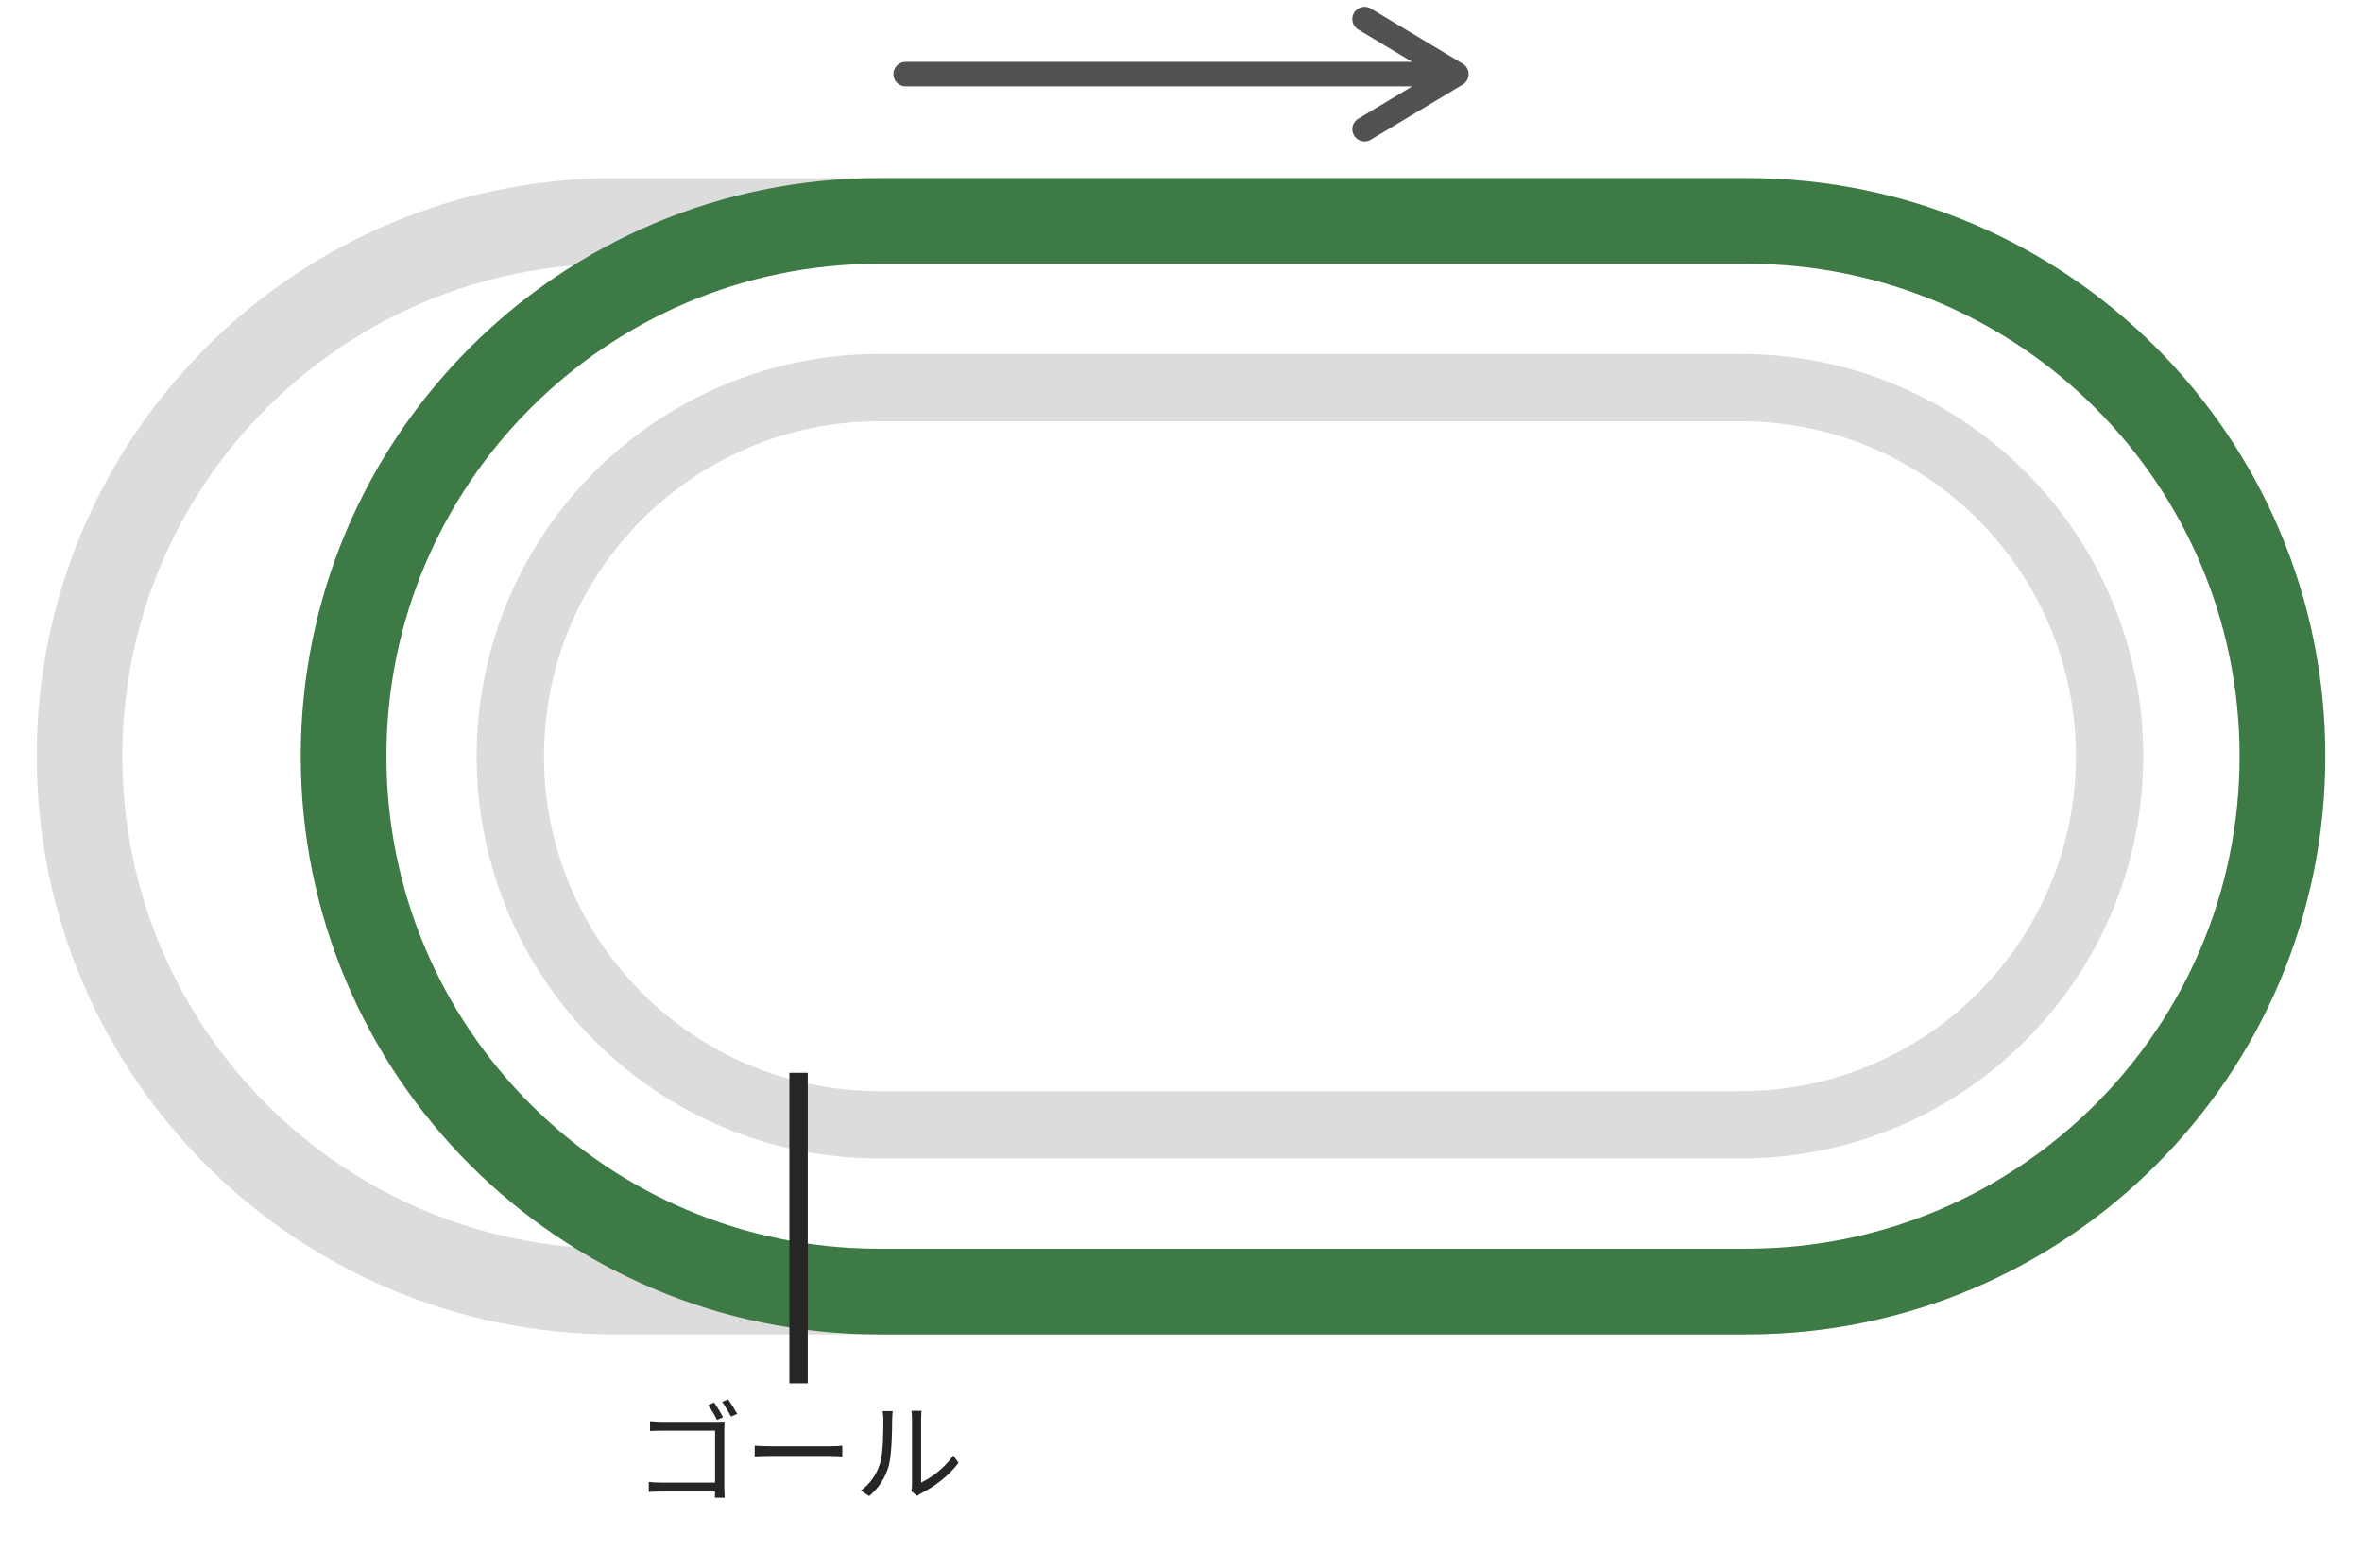
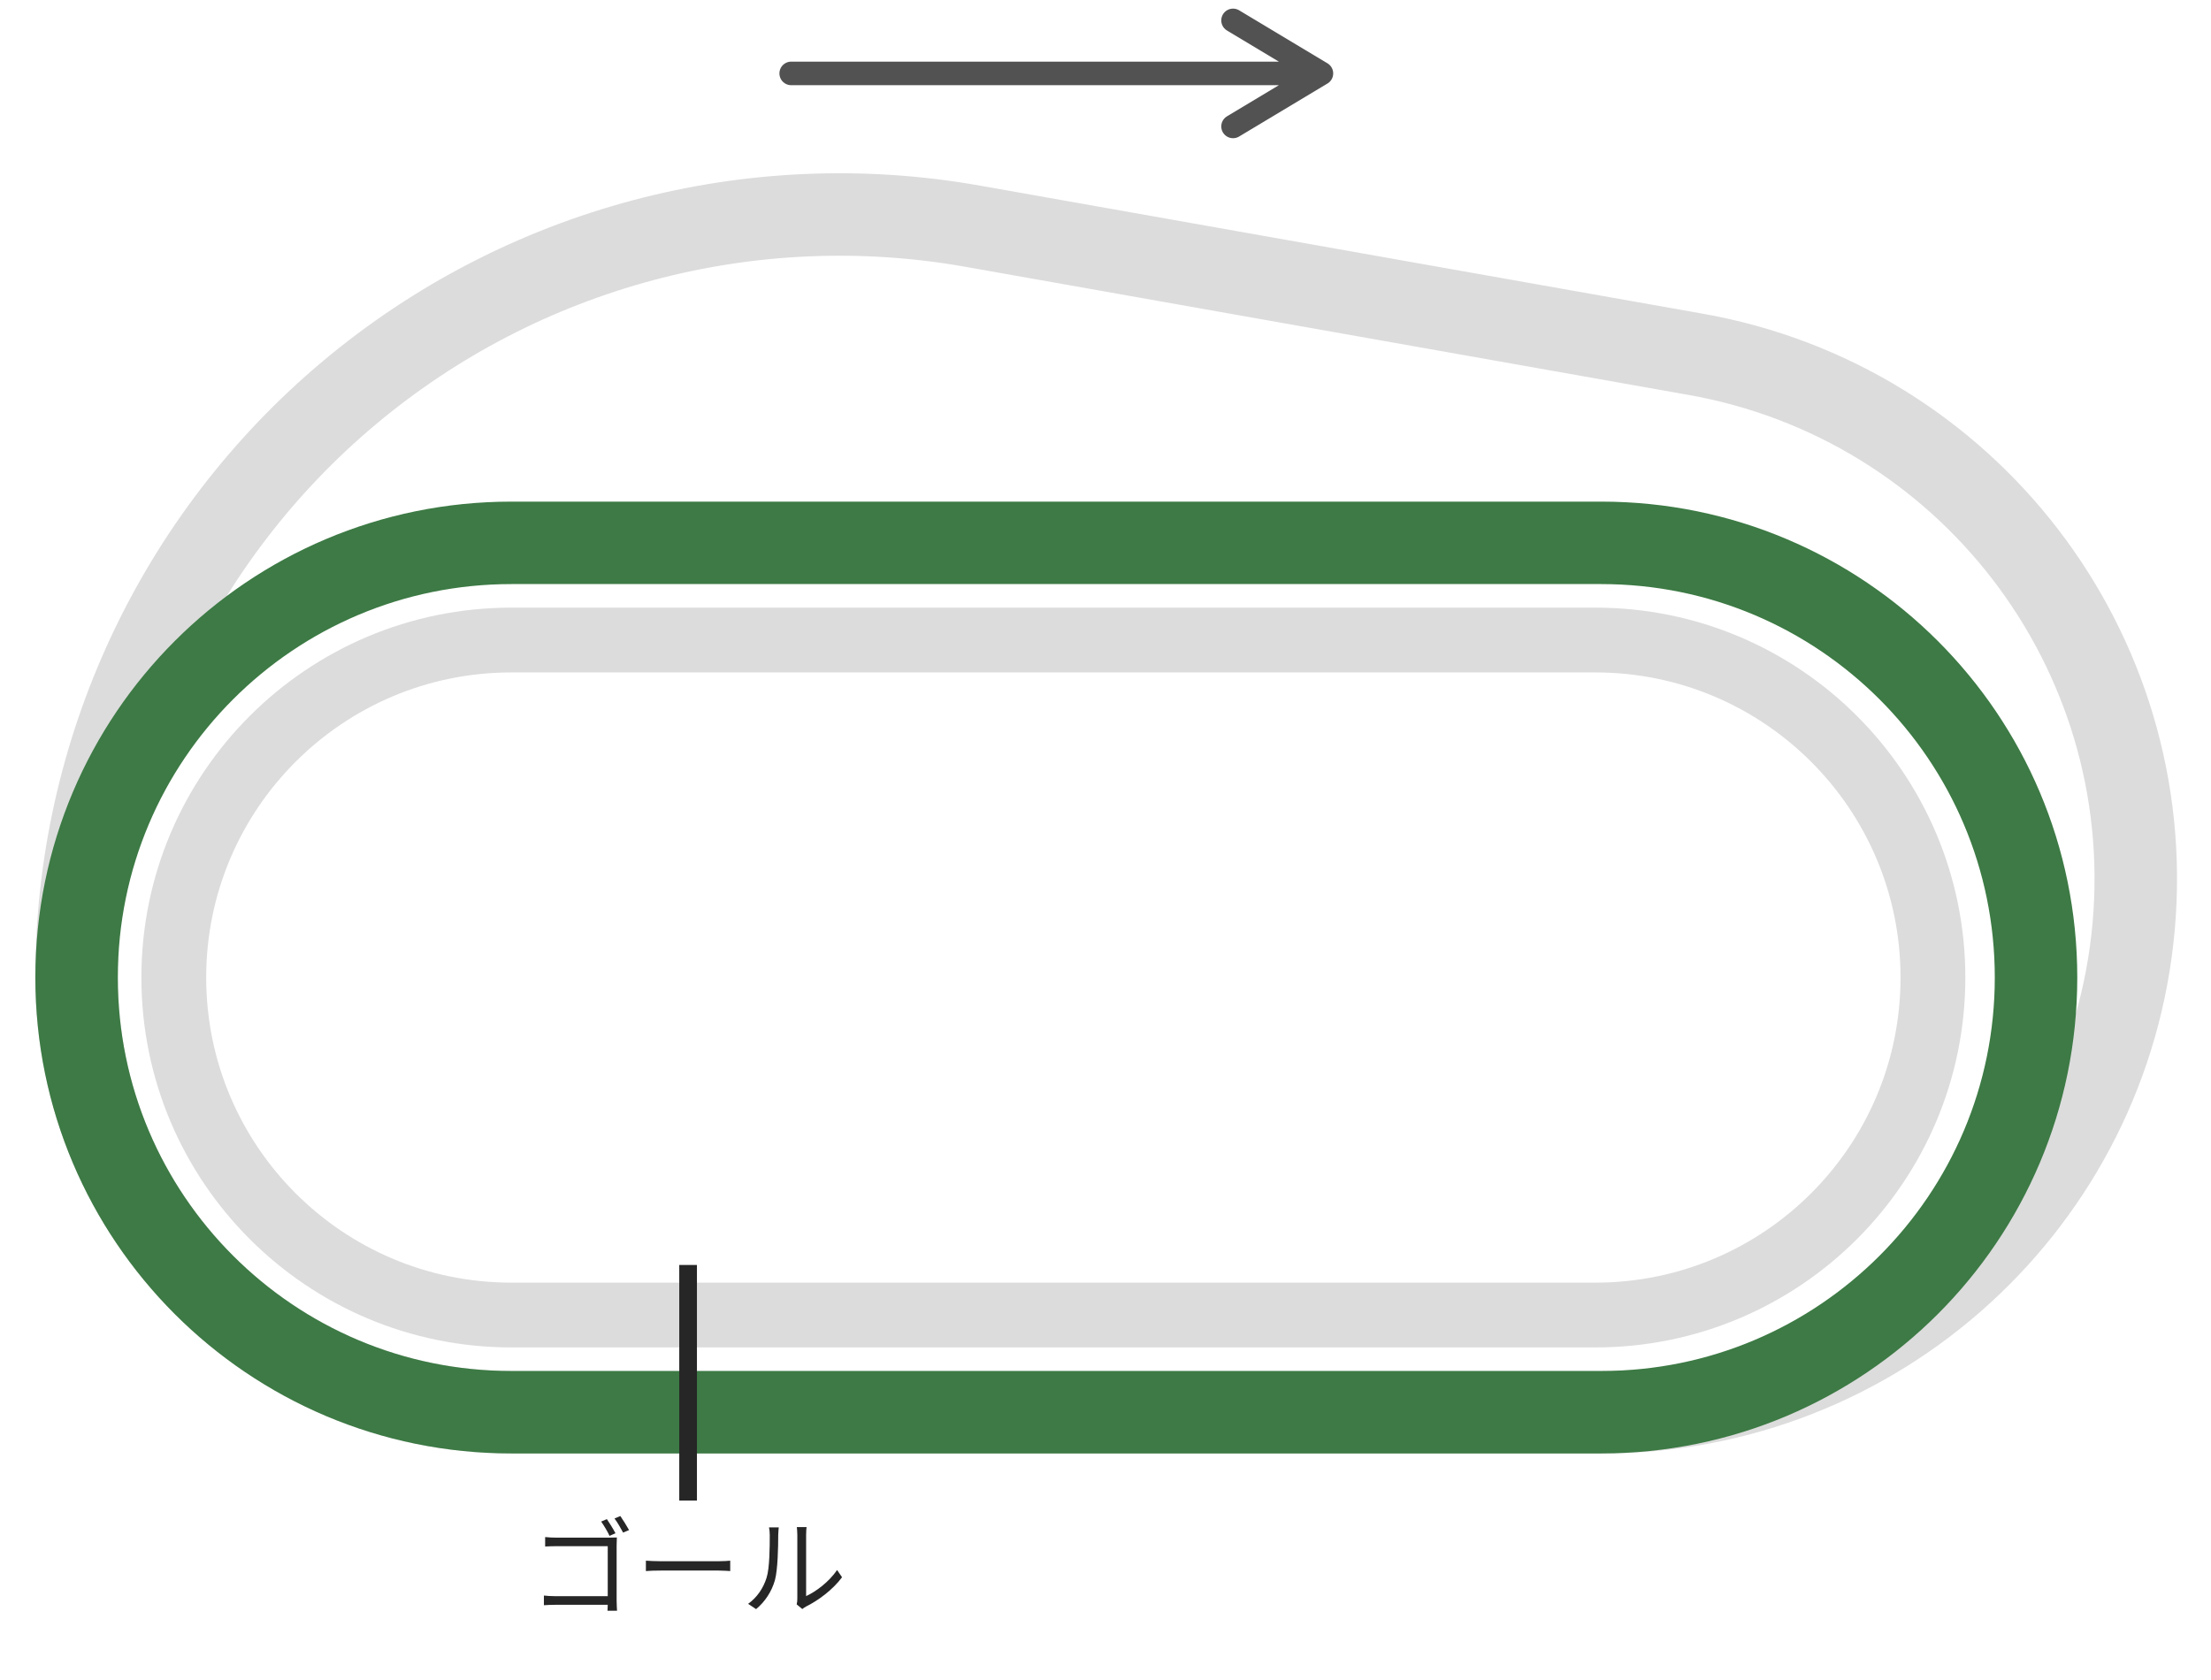
- <svg xmlns="http://www.w3.org/2000/svg" width="232" height="154" viewBox="-261 -247 772 512">
+ <svg xmlns="http://www.w3.org/2000/svg" width="225" height="171" viewBox="-233.6 -331 750.6 568.6">
  <g transform="scale(-1 1)">
-     <path d="M-310 175L60 175A175 175 0 0 0 60 -175L-310 -175A175 175 0 0 0 -310 175Z" fill="none" stroke="#dcdcdc" stroke-width="28" />
-     <path d="M-308 120.5L-26.3 120.5A120.5 120.5 0 0 0 -26.3 -120.5L-308 -120.5A120.5 120.5 0 0 0 -308 120.5Z" fill="none" stroke="#dcdcdc" stroke-width="22" />
-     <path d="M-310 175L-26.3 175A175 175 0 0 0 -26.3 -175L-310 -175A175 175 0 0 0 -310 175Z" fill="none" stroke="#3d7a45" stroke-width="28" />
-     <path d="M-35 -223H-215M-185 -241L-215 -223L-185 -205" fill="none" stroke="#525252" stroke-width="8" stroke-linecap="round" stroke-linejoin="round" />
-     <path d="M0 103.5V205" stroke="#262626" stroke-width="6" />
+     <path d="M-310 147.6L60 147.6A147.6 147.6 0 0 0 207.6 0A259 259 0 0 0 -96.7 -255.1L-341.6 -211.7A181 181 0 0 0 -310 147.6Z" fill="none" stroke="#dcdcdc" stroke-width="28" />
+     <path d="M-308 114.6L60 114.6A114.6 114.6 0 0 0 60 -114.6L-308 -114.6A114.6 114.6 0 0 0 -308 114.6Z" fill="none" stroke="#dcdcdc" stroke-width="22" />
+     <path d="M-310 147.6L60 147.6A147.6 147.6 0 0 0 60 -147.6L-310 -147.6A147.6 147.6 0 0 0 -310 147.6Z" fill="none" stroke="#3d7a45" stroke-width="28" />
+     <path d="M-35 -307H-215M-185 -325L-215 -307L-185 -289" fill="none" stroke="#525252" stroke-width="8" stroke-linecap="round" stroke-linejoin="round" />
+     <path d="M0 97.6V177.6" stroke="#262626" stroke-width="6" />
  </g>
-   <text x="0" y="241" font-size="36" text-anchor="middle" fill="#262626" font-family="sans-serif">ゴール</text>
+   <text x="0" y="213.6" font-size="36" text-anchor="middle" fill="#262626" font-family="sans-serif">ゴール</text>
</svg>
